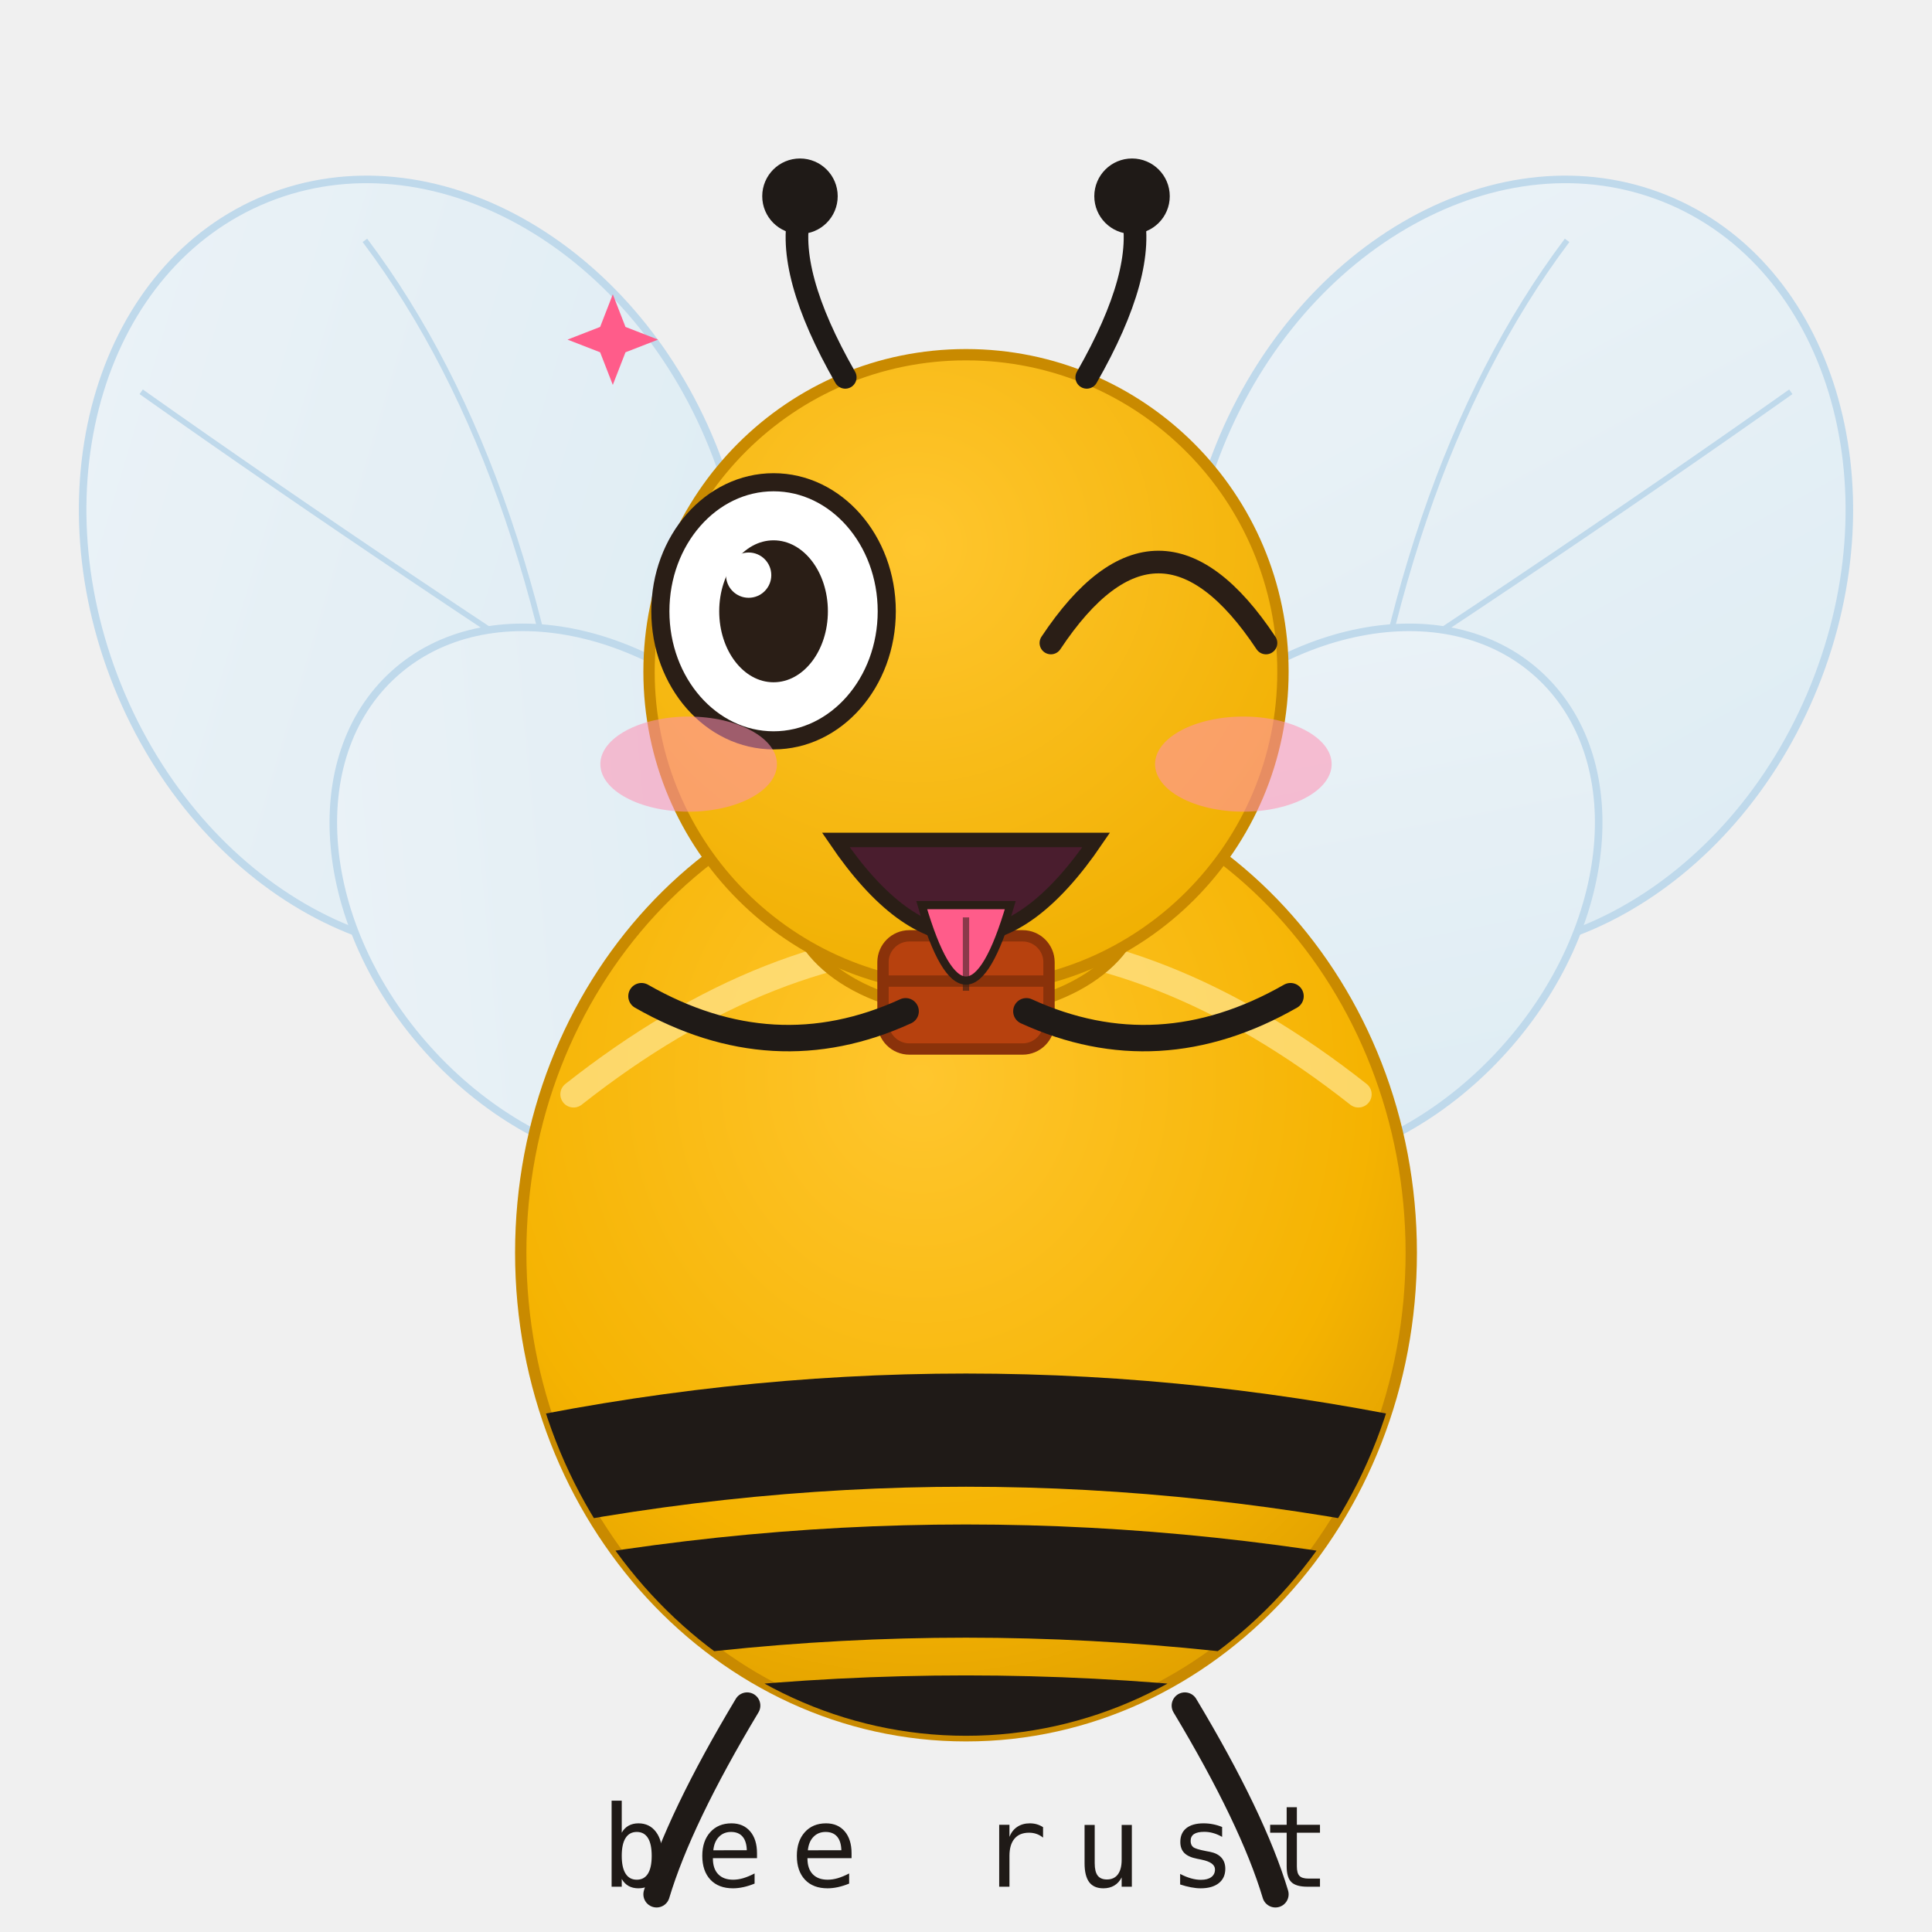
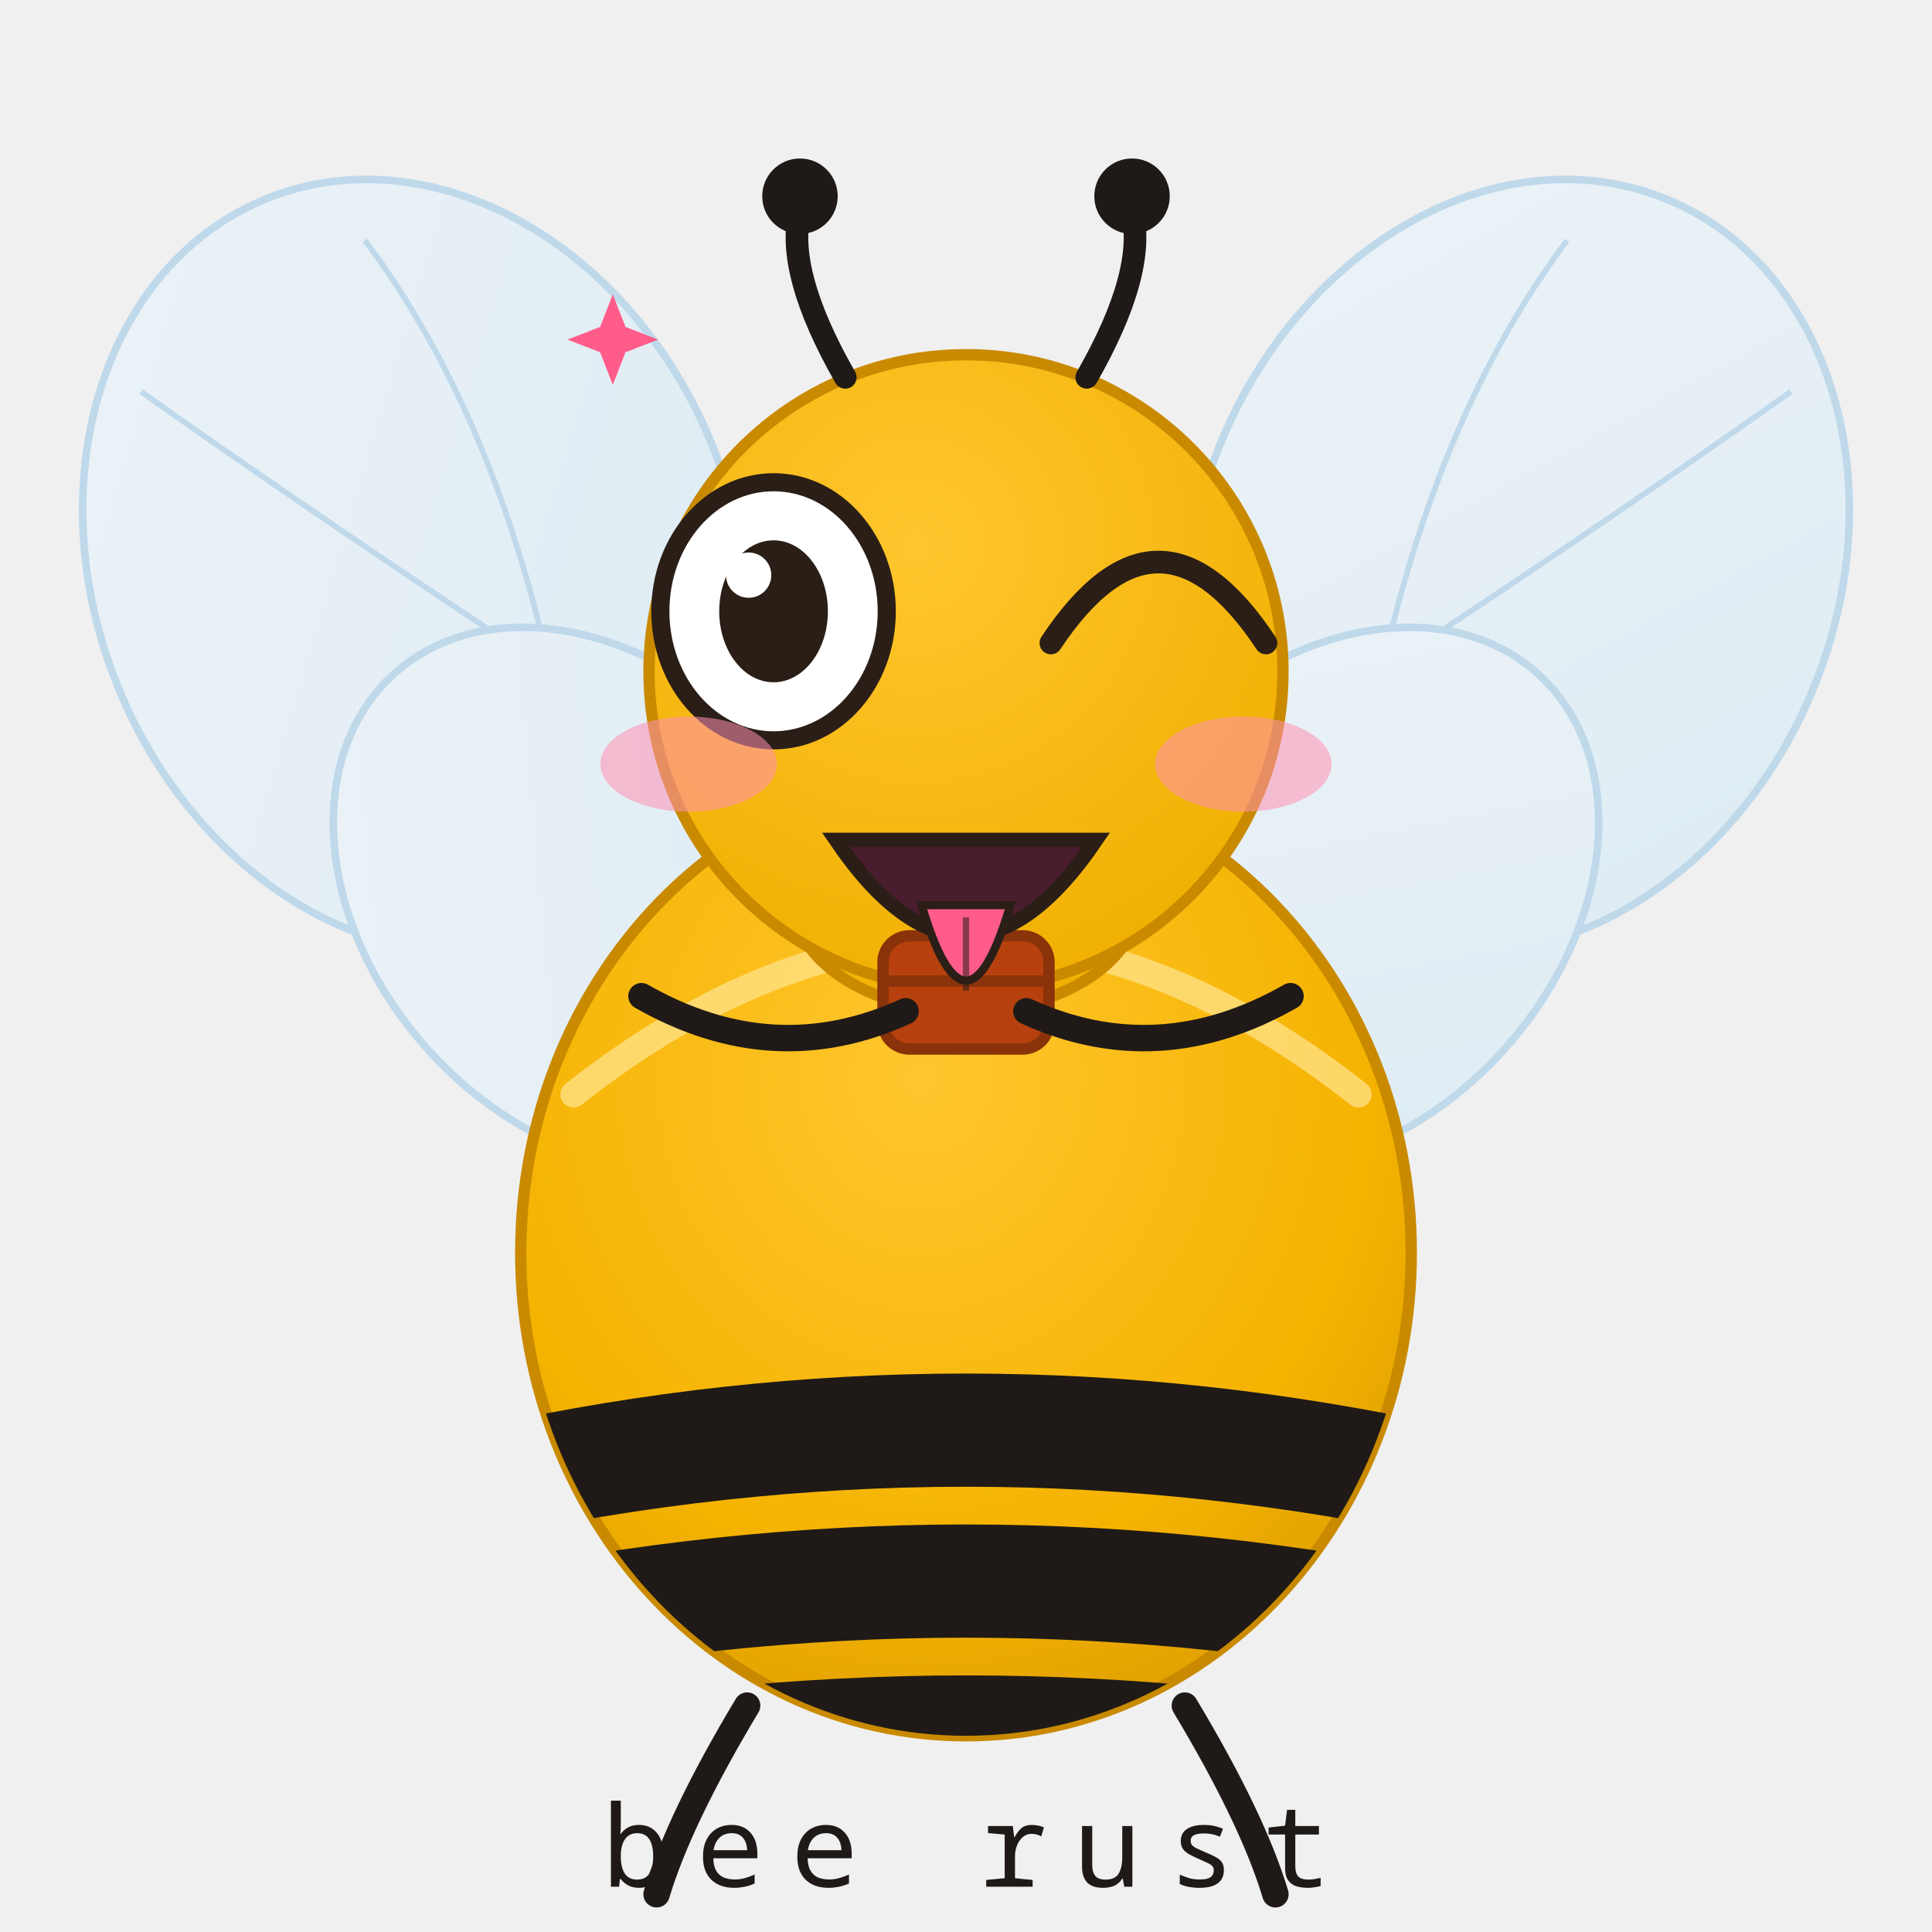
<svg xmlns="http://www.w3.org/2000/svg" viewBox="0 0 512 512" width="512" height="512" role="img" aria-label="Rusty · 吐舌头 Tongue Out">
  <style>
.ex-motion { animation: ex-sway 2.0s ease-in-out infinite; transform-box: fill-box; transform-origin: 50% 50%; }
.ex-anim-tear { animation: ex-tear 1.8s ease-in infinite; transform-box: fill-box; transform-origin: center; }
.ex-anim-sweat { animation: ex-tear 1.5s ease-in infinite; transform-box: fill-box; transform-origin: center; }
.ex-anim-heart { animation: ex-heart 2.2s ease-out infinite; transform-box: fill-box; transform-origin: center; }
.ex-anim-spark { animation: ex-spark 1.9s ease-in-out infinite; transform-box: fill-box; transform-origin: center; }
.ex-anim-rain { animation: ex-rain 1.4s linear infinite; transform-box: fill-box; transform-origin: center; }
.ex-anim-confetti { animation: ex-confetti 2.4s linear infinite; transform-box: fill-box; transform-origin: center; }
.ex-anim-pulse { animation: ex-pulse 1.6s ease-in-out infinite; transform-box: fill-box; transform-origin: center; }
.ex-anim-knock { animation: ex-knock 0.55s ease-in-out infinite; transform-box: fill-box; transform-origin: center; }
.ex-anim-knockline { animation: ex-knockline 0.55s ease-out infinite; transform-box: fill-box; transform-origin: center; }
.ex-anim-palm { animation: ex-palm 0.9s ease-in-out infinite; transform-box: fill-box; transform-origin: center; }
.ex-anim-steam { animation: ex-steam 1.8s ease-out infinite; transform-box: fill-box; transform-origin: center; }
.ex-anim-shock { animation: ex-shock 0.5s ease-in-out infinite; transform-box: fill-box; transform-origin: center; }
.ex-anim-please { animation: ex-please 1.4s ease-in-out infinite; transform-box: fill-box; transform-origin: center; }
.ex-anim-drift { animation: ex-drift 4.5s ease-in-out infinite; transform-box: fill-box; transform-origin: center; }
@keyframes ex-sway { 0%,100% { transform: rotate(0deg); } 50% { transform: rotate(3deg); } }
@keyframes ex-tear { 0% { transform: translateY(0); opacity: 0; } 18% { opacity: 1; } 100% { transform: translateY(33px); opacity: 0; } }
@keyframes ex-heart { 0% { transform: translateY(0) scale(.65); opacity: 0; } 20% { opacity: 1; } 100% { transform: translateY(-54px) scale(1.15); opacity: 0; } }
@keyframes ex-spark { 0%,100% { transform: scale(.6) rotate(0deg); opacity: .3; } 50% { transform: scale(1.15) rotate(25deg); opacity: 1; } }
@keyframes ex-rain { 0% { transform: translateY(0); opacity: 0; } 20% { opacity: 1; } 100% { transform: translateY(36px); opacity: 0; } }
@keyframes ex-confetti { 0% { transform: translateY(-10.5px) rotate(0deg); opacity: 1; } 100% { transform: translateY(48px) rotate(200deg); opacity: 0; } }
@keyframes ex-pulse { 0%,100% { transform: scale(1); opacity: .35; } 50% { transform: scale(1.18); opacity: .7; } }
@keyframes ex-knock { 0%,100% { transform: translateX(13.5px); } 35% { transform: translateX(0); } }
@keyframes ex-knockline { 0%,100% { transform: scaleX(.6); opacity: .35; } 35% { transform: scaleX(1); opacity: 1; } }
@keyframes ex-palm { 0%,100% { transform: translateY(0) rotate(0deg); } 50% { transform: translateY(-3.6px) rotate(-4deg); } }
@keyframes ex-steam { 0% { transform: translateY(0); opacity: .7; } 100% { transform: translateY(-27px); opacity: 0; } }
@keyframes ex-shock { 0%,100% { transform: scaleX(.7); opacity: .4; } 50% { transform: scaleX(1.25); opacity: 1; } }
@keyframes ex-please { 0%,100% { transform: translateY(0); } 50% { transform: translateY(-5.4px); } }
@keyframes ex-drift { 0%,100% { transform: translateY(0); } 50% { transform: translateY(-6px); } }
@media (prefers-reduced-motion: reduce) {
  .ex-motion, [class*="ex-anim-"] { animation: none !important; }
}
</style>
  <g class="ex-motion ex-tongue">
    <g class="ex-base">
      <defs>
        <radialGradient id="bellyGrad" cx="45%" cy="32%" r="72%">
          <stop offset="0%" stop-color="#FFC62E" />
          <stop offset="70%" stop-color="#F5B301">
        
      </stop>
          <stop offset="100%" stop-color="#DE9E00" />
        </radialGradient>
        <radialGradient id="headGrad" cx="42%" cy="30%" r="75%">
          <stop offset="0%" stop-color="#FFC62E" />
          <stop offset="100%" stop-color="#F0AF00" />
        </radialGradient>
        <linearGradient id="wingGrad" x1="0" y1="0" x2="1" y2="1">
          <stop offset="0%" stop-color="#EAF5FC" />
          <stop offset="100%" stop-color="#CFE8F5" />
        </linearGradient>
        <clipPath id="bellyClip">
          <ellipse cx="256" cy="332" rx="118" ry="128" />
        </clipPath>
      </defs>
      <g>
        <g fill="url(#wingGrad)" stroke="#9FC9E8" stroke-width="2" opacity="0.6">
          <g>
            <ellipse cx="110" cy="150" rx="85" ry="105" transform="rotate(-22 110 150)" />
            <path d="M60 80 Q105 150 165 235" fill="none" stroke-width="1.5" transform="rotate(-22 110 150)" />
            <path d="M130 65 Q150 140 120 245" fill="none" stroke-width="1.5" transform="rotate(-22 110 150)" />
          </g>
          <g>
            <ellipse cx="402" cy="150" rx="85" ry="105" transform="rotate(22 402 150)" />
            <path d="M452 80 Q407 150 347 235" fill="none" stroke-width="1.5" transform="rotate(22 402 150)" />
            <path d="M382 65 Q362 140 392 245" fill="none" stroke-width="1.5" transform="rotate(22 402 150)" />
          </g>
          <g>
            <ellipse cx="158" cy="238" rx="60" ry="80" transform="rotate(-42 158 238)" />
          </g>
          <g>
            <ellipse cx="354" cy="238" rx="60" ry="80" transform="rotate(42 354 238)" />
          </g>
        </g>
        <g stroke="#1F1A17" stroke-width="7" stroke-linecap="round" fill="none">
          <path d="M198 452 Q180 482 174 502" />
          <path d="M314 452 Q332 482 338 502" />
        </g>
        <g>
          <ellipse cx="256" cy="332" rx="118" ry="128" fill="url(#bellyGrad)" stroke="#C98A00" stroke-width="3" />
          <path d="M152 290 Q256 208 360 290" fill="none" stroke="#FFE38A" stroke-width="7" stroke-linecap="round" opacity="0.75">
      
    </path>
          <g clip-path="url(#bellyClip)">
            <path d="M128 378 Q256 350 384 378 L384 408 Q256 380 128 408 Z" fill="#1F1A17" />
            <path d="M124 418 Q256 390 388 418 L388 448 Q256 420 124 448 Z" fill="#1F1A17" />
            <path d="M120 458 Q256 430 392 458 L392 486 Q256 460 120 486 Z" fill="#1F1A17" />
          </g>
        </g>
        <ellipse cx="256" cy="238" rx="46" ry="30" fill="url(#headGrad)" stroke="#C98A00" stroke-width="3" />
        <circle cx="256" cy="178" r="84" fill="url(#headGrad)" stroke="#C98A00" stroke-width="3" />
        <g stroke="#1F1A17" stroke-width="6" stroke-linecap="round" fill="#1F1A17">
          <path d="M224 100 Q208 72 212 56" fill="none" />
          <circle cx="212" cy="52" r="7" />
          <path d="M288 100 Q304 72 300 56" fill="none" />
          <circle cx="300" cy="52" r="7" />
        </g>
        <g>
          <rect x="234" y="248" width="44" height="30" rx="7" fill="#B7410E" stroke="#8A320A" stroke-width="3" />
          <path d="M234 260 L278 260" stroke="#8A320A" stroke-width="3" />
          <rect x="252" y="252" width="8" height="6" rx="2" fill="#E8890C" />
          <path d="M170 264 Q205 284 240 268" fill="none" stroke="#1F1A17" stroke-width="7" stroke-linecap="round" />
          <path d="M342 264 Q307 284 272 268" fill="none" stroke="#1F1A17" stroke-width="7" stroke-linecap="round" />
        </g>
-         <text x="256" y="500" text-anchor="middle" font-family="ui-monospace,SFMono-Regular,Menlo,monospace" font-size="30" letter-spacing="7" fill="#1F1A17">bee rust</text>
+         <text x="256" y="500" text-anchor="middle" font-family="'JetBrains Mono','Noto Sans Mono','DejaVu Sans Mono',ui-monospace,monospace" font-size="30" letter-spacing="7" fill="#1F1A17">bee rust</text>
      </g>
    </g>
    <g class="ex-face">
      <ellipse cx="205" cy="162" rx="30" ry="34.2" fill="#FFFFFF" stroke="#2A1E16" stroke-width="4.8" />
      <ellipse cx="205" cy="162" rx="14.4" ry="18.81" fill="#2A1E16" />
      <circle cx="198.4" cy="152.42" r="6" fill="#FFFFFF" />
      <path d="M 278.5,170.4 Q 307,127.5 335.5,170.4" fill="none" stroke="#2A1E16" stroke-width="6" stroke-linecap="round" />
      <path d="M 221.5,222.6 Q 256,273.36 290.5,222.6 Z" fill="#4A1D2E" stroke="#2A1E16" stroke-width="3.84" />
      <path d="M 244.27,239.88 Q 256,279.84 267.73,239.88 Z" fill="#FF5C8A" stroke="#2A1E16" stroke-width="2.16" />
      <path d="M 256,243.12 L 256,262.56" stroke="#2A1E16" stroke-width="1.68" opacity=".55" />
      <ellipse cx="182.5" cy="202.5" rx="23.4" ry="12.6" fill="#FF8FB3" opacity="0.55" />
      <ellipse cx="329.5" cy="202.5" rx="23.4" ry="12.6" fill="#FF8FB3" opacity="0.55" />
      <path class="ex-anim-spark" style="animation-delay:0.2s" d="M 162.4,78 L 165.76,86.64 L 174.4,90 L 165.76,93.36 L 162.4,102 L 159.04,93.36 L 150.4,90 L 159.04,86.64 Z" fill="#FF5C8A" />
    </g>
  </g>
</svg>
